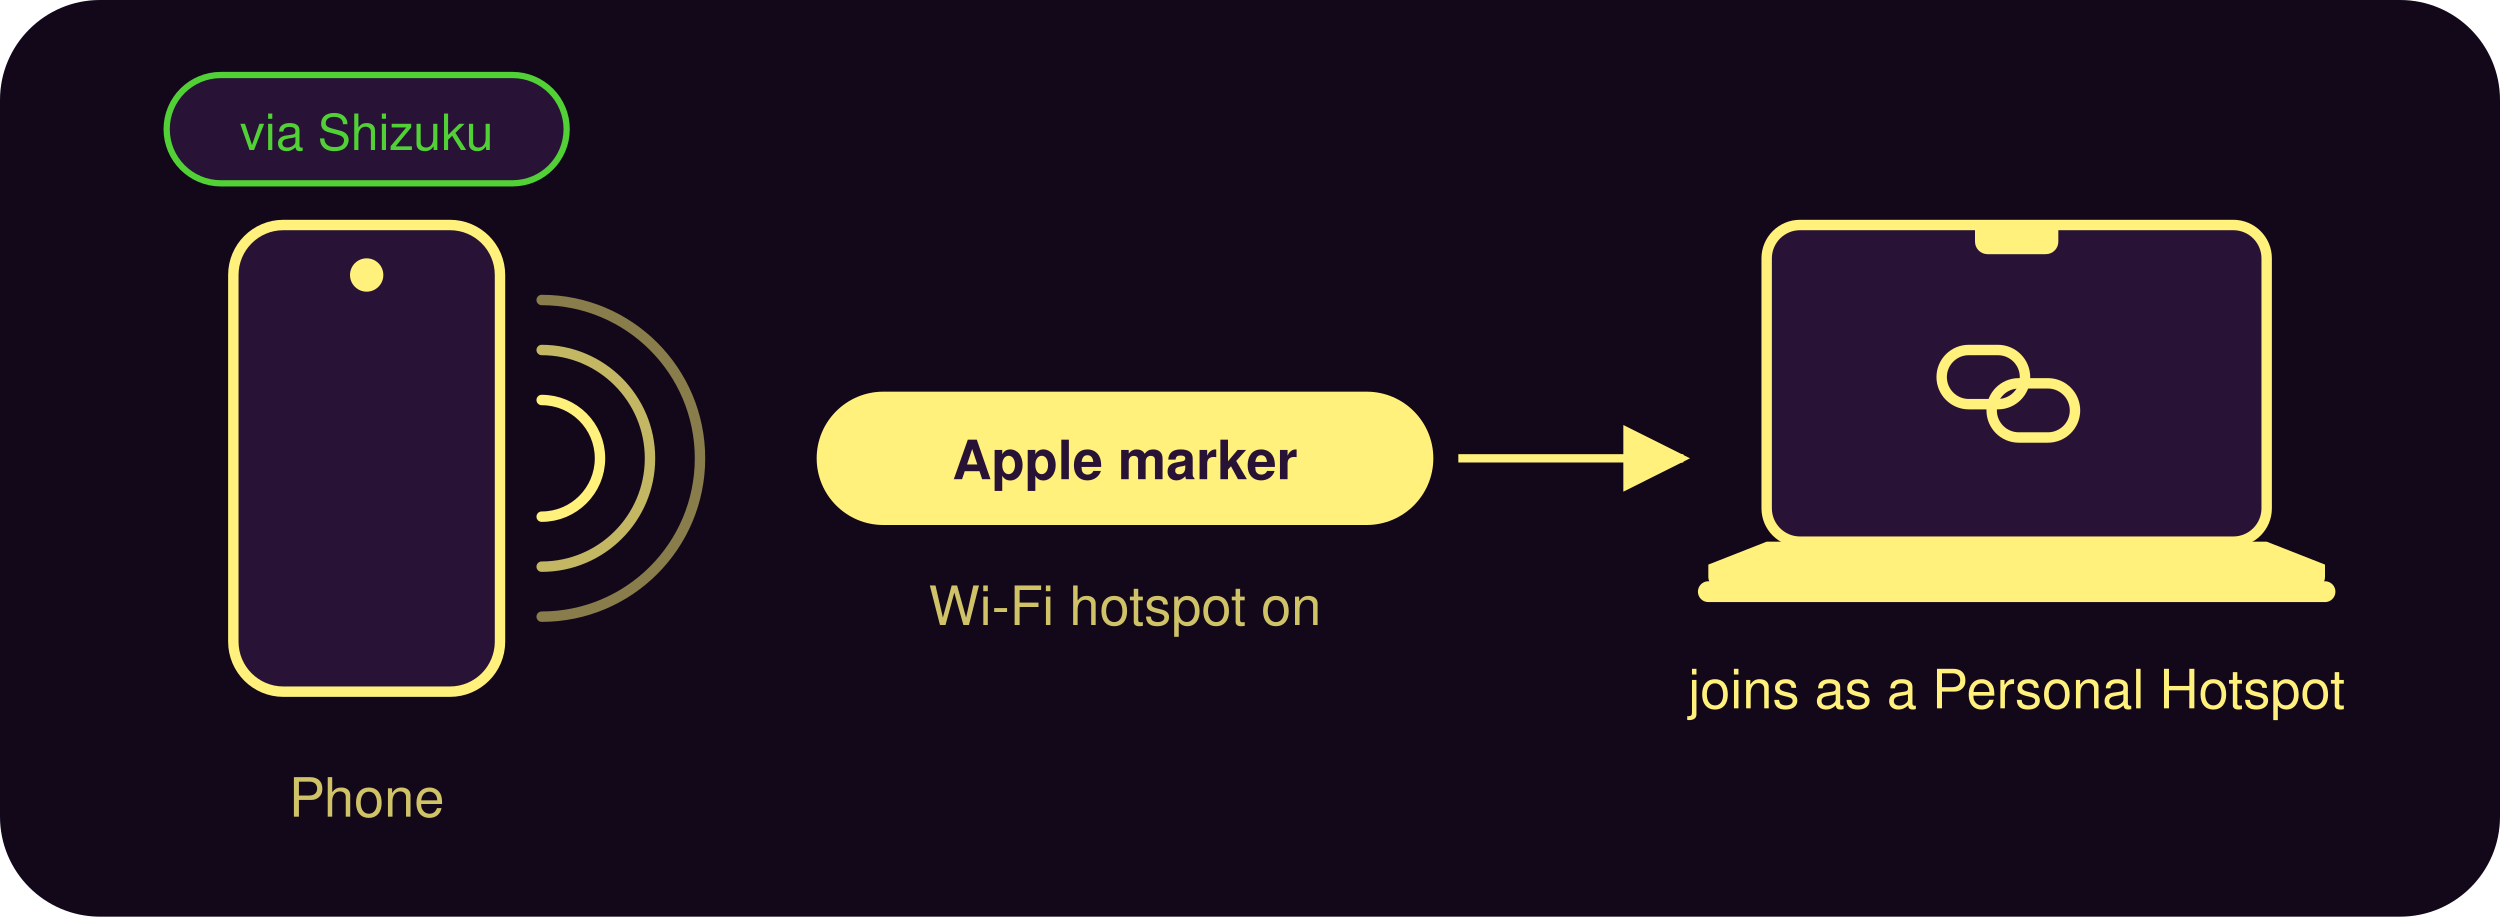
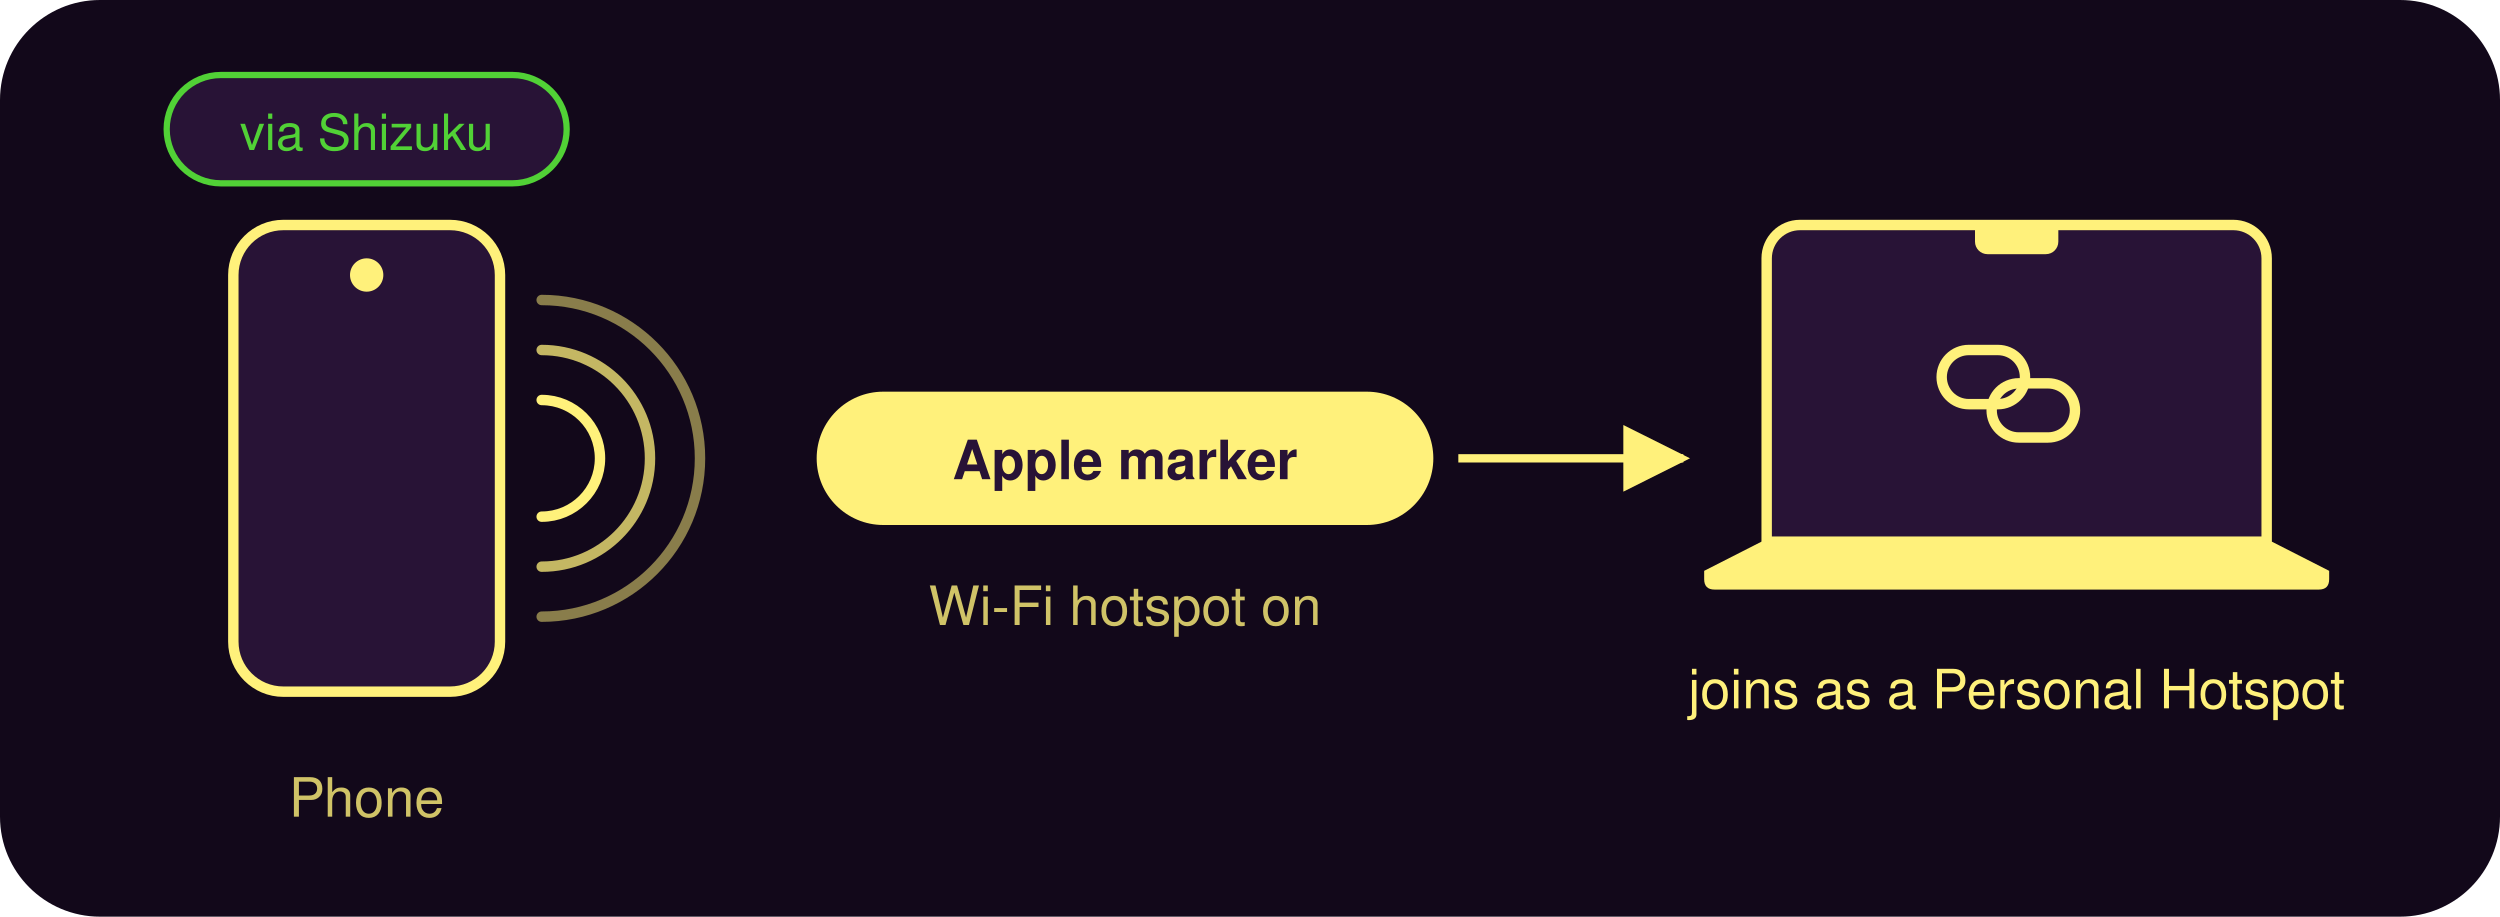
<svg xmlns="http://www.w3.org/2000/svg" viewBox="0 0 600 220" font-family="-apple-system, 'Helvetica Neue', Helvetica, Arial, sans-serif">
  <defs>
    <marker id="arrow" viewBox="0 0 10 10" refX="9" refY="5" markerWidth="8" markerHeight="8" orient="auto">
      <path d="M0 0 L10 5 L0 10 z" fill="#fff17b" />
    </marker>
  </defs>
  <rect width="600" height="220" rx="24" fill="#12081a" />
  <rect x="56" y="54" width="64" height="112" rx="12" fill="#281336" stroke="#fff17b" stroke-width="2.5" />
  <circle cx="88" cy="66" r="4" fill="#fff17b" />
  <text x="88" y="196" text-anchor="middle" fill="#fff17b" font-size="13" font-weight="400" opacity="0.8">Phone</text>
  <rect x="40" y="18" width="96" height="26" rx="13" fill="#281336" stroke="#51d136" stroke-width="1.5" />
  <text x="88" y="36" text-anchor="middle" fill="#51d136" font-size="12" font-weight="400" opacity="1">via Shizuku</text>
  <path d="M130 96 A14 14 0 0 1 130 124" fill="none" stroke="#fff17b" stroke-width="2.5" stroke-linecap="round" opacity="1.0" transform="translate(0 0)" />
  <path d="M130 84 A26 26 0 0 1 130 136" fill="none" stroke="#fff17b" stroke-width="2.5" stroke-linecap="round" opacity="0.75" transform="translate(0 0)" />
  <path d="M130 72 A38 38 0 0 1 130 148" fill="none" stroke="#fff17b" stroke-width="2.5" stroke-linecap="round" opacity="0.5" transform="translate(0 0)" />
  <rect x="196" y="94" width="148" height="32" rx="16" fill="#fff17b" />
  <text x="270" y="115" text-anchor="middle" fill="#281336" font-size="13" font-weight="600" opacity="1">Apple marker</text>
  <text x="270" y="150" text-anchor="middle" fill="#fff17b" font-size="13" font-weight="400" opacity="0.8">Wi-Fi hotspot on</text>
  <path d="M350 110 H404" stroke="#fff17b" stroke-width="2" marker-end="url(#arrow)" />
  <g opacity="1">
-     <rect x="424" y="54" width="120" height="76" rx="8" fill="#281336" stroke="#fff17b" stroke-width="2.5" />
+     <path d="M424 130 V62 a8 8 0 0 1 8 -8 H536 a8 8 0 0 1 8 8 V130 Z" fill="#281336" stroke="#fff17b" stroke-width="2.5" stroke-linejoin="round" />
    <path d="M474 54 h20 v4 a3 3 0 0 1 -3 3 h-14 a3 3 0 0 1 -3 -3 z" fill="#fff17b" />
-     <path d="M424 130 H544 L558 135.5 v3 a2.5 2.5 0 0 1 -2.5 2.5 H412.5 a2.5 2.5 0 0 1 -2.5 -2.5 v-3 Z" fill="#fff17b" />
-     <path d="M410 142 H558" stroke="#fff17b" stroke-width="5" stroke-linecap="round" />
+     <path d="M422.75 130 H545.25 L559 137 V139 Q559 141.5 556.5 141.5 H411.5 Q409 141.5 409 139 V137 Z" fill="#fff17b" />
  </g>
  <g fill="none" stroke="#fff17b" stroke-width="2.5" transform="translate(484 92)">
    <rect x="-18" y="-8" width="20" height="13" rx="6.5" />
    <rect x="-6" y="0" width="20" height="13" rx="6.5" />
  </g>
  <text x="484" y="170" text-anchor="middle" fill="#fff17b" font-size="13" font-weight="400" opacity="1">joins as a Personal Hotspot</text>
</svg>
